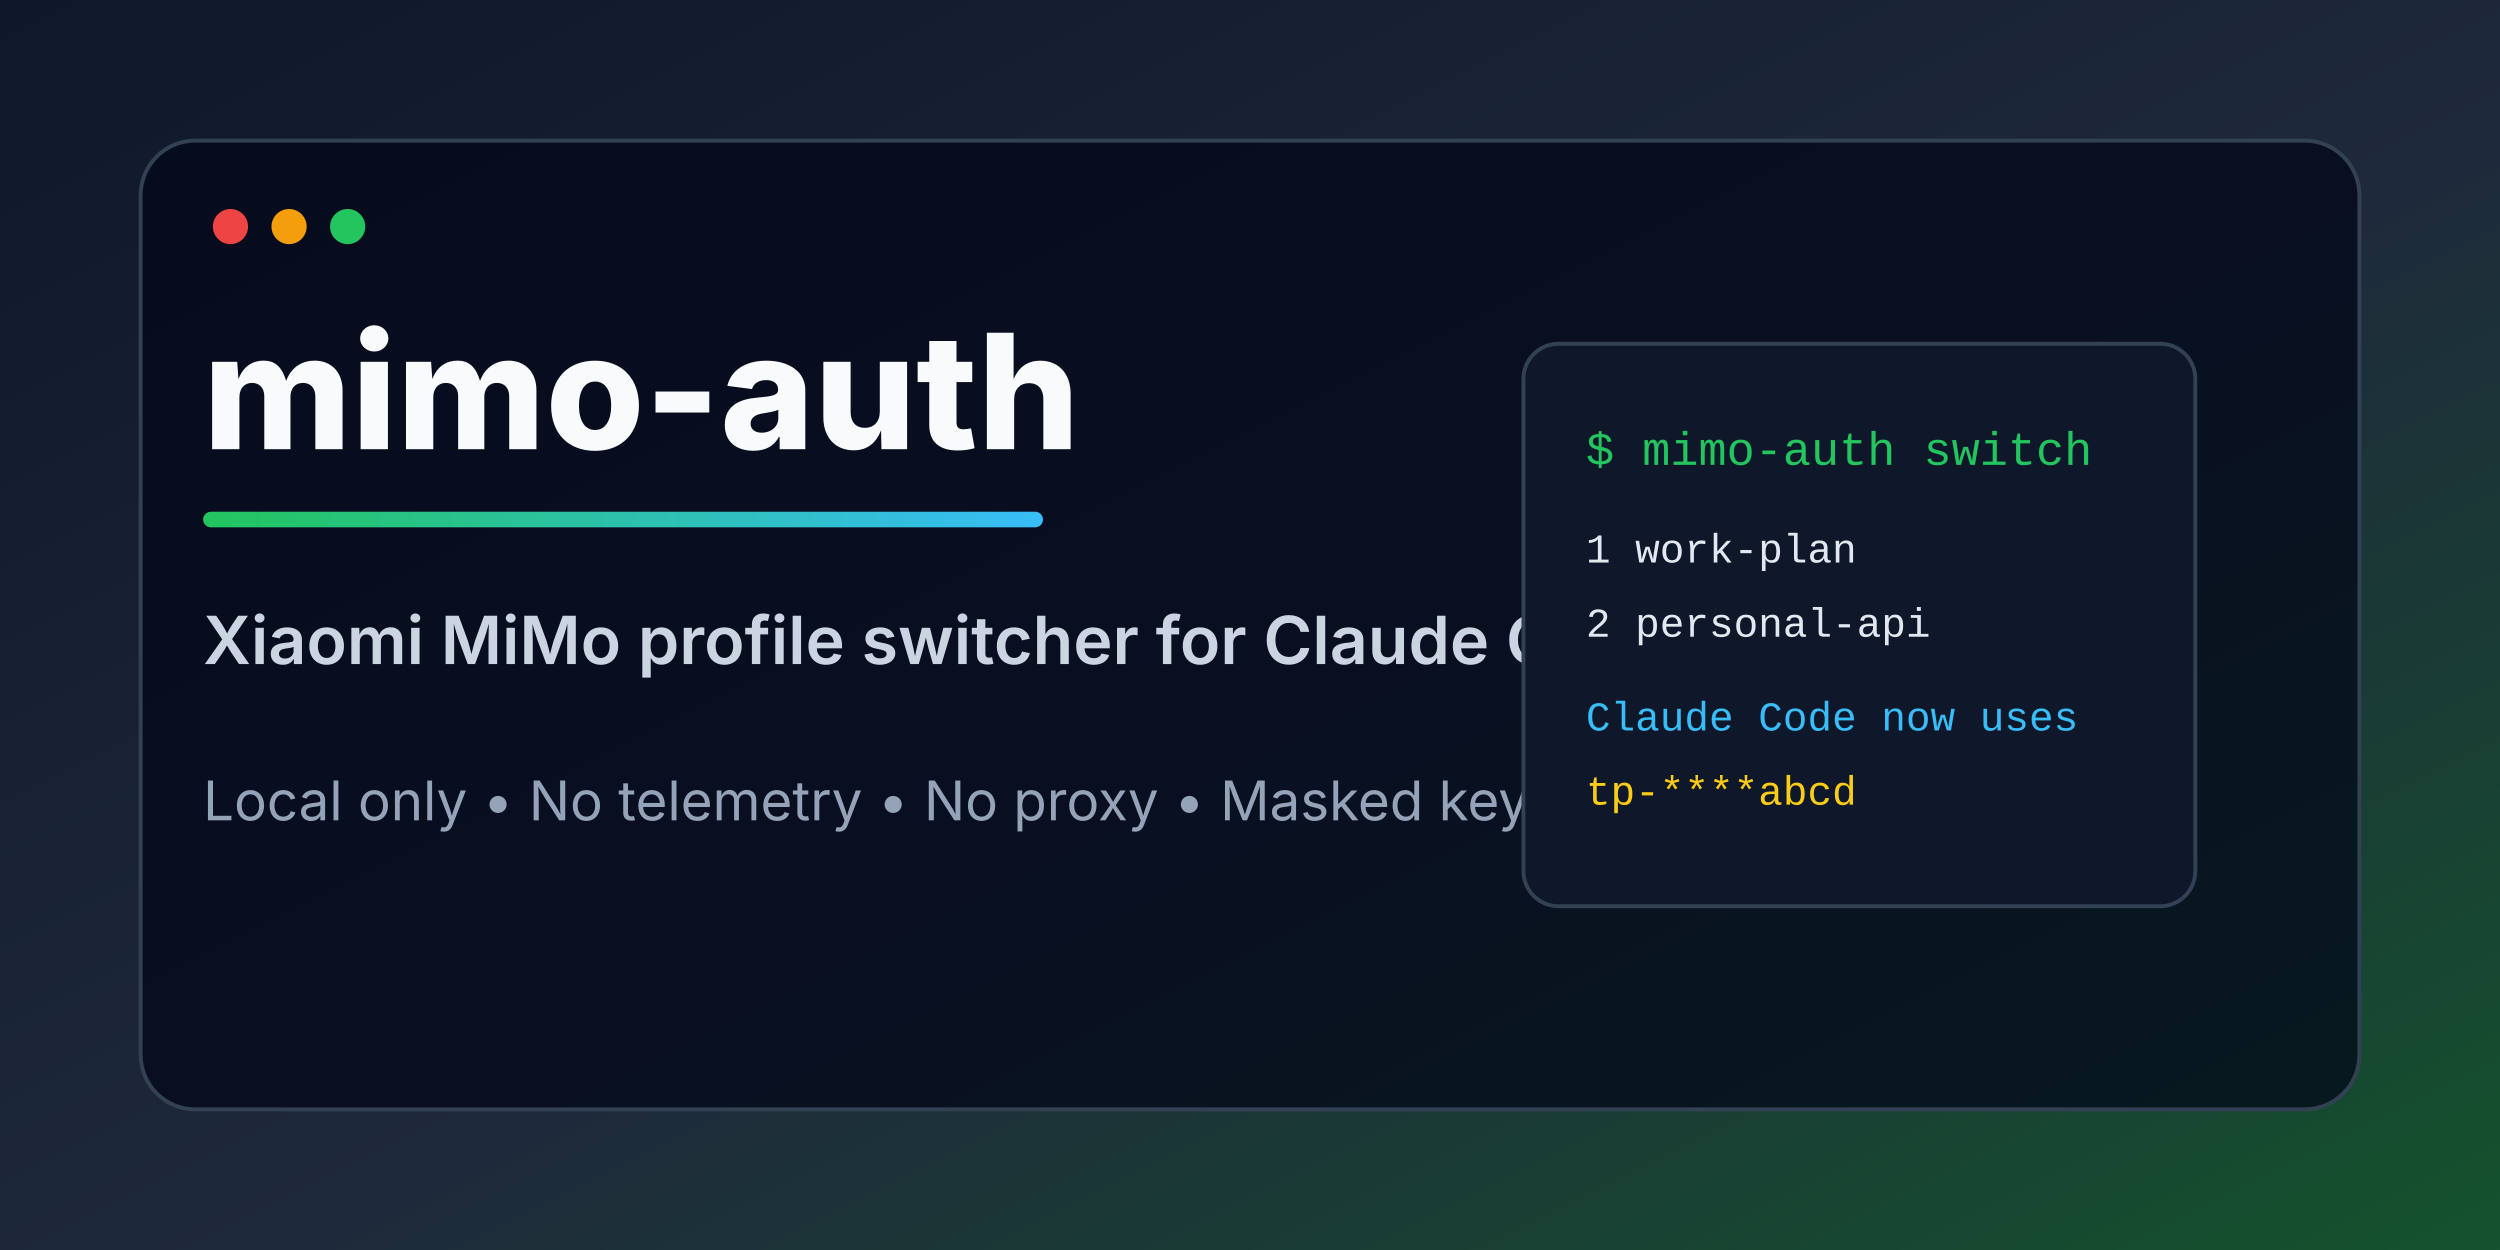
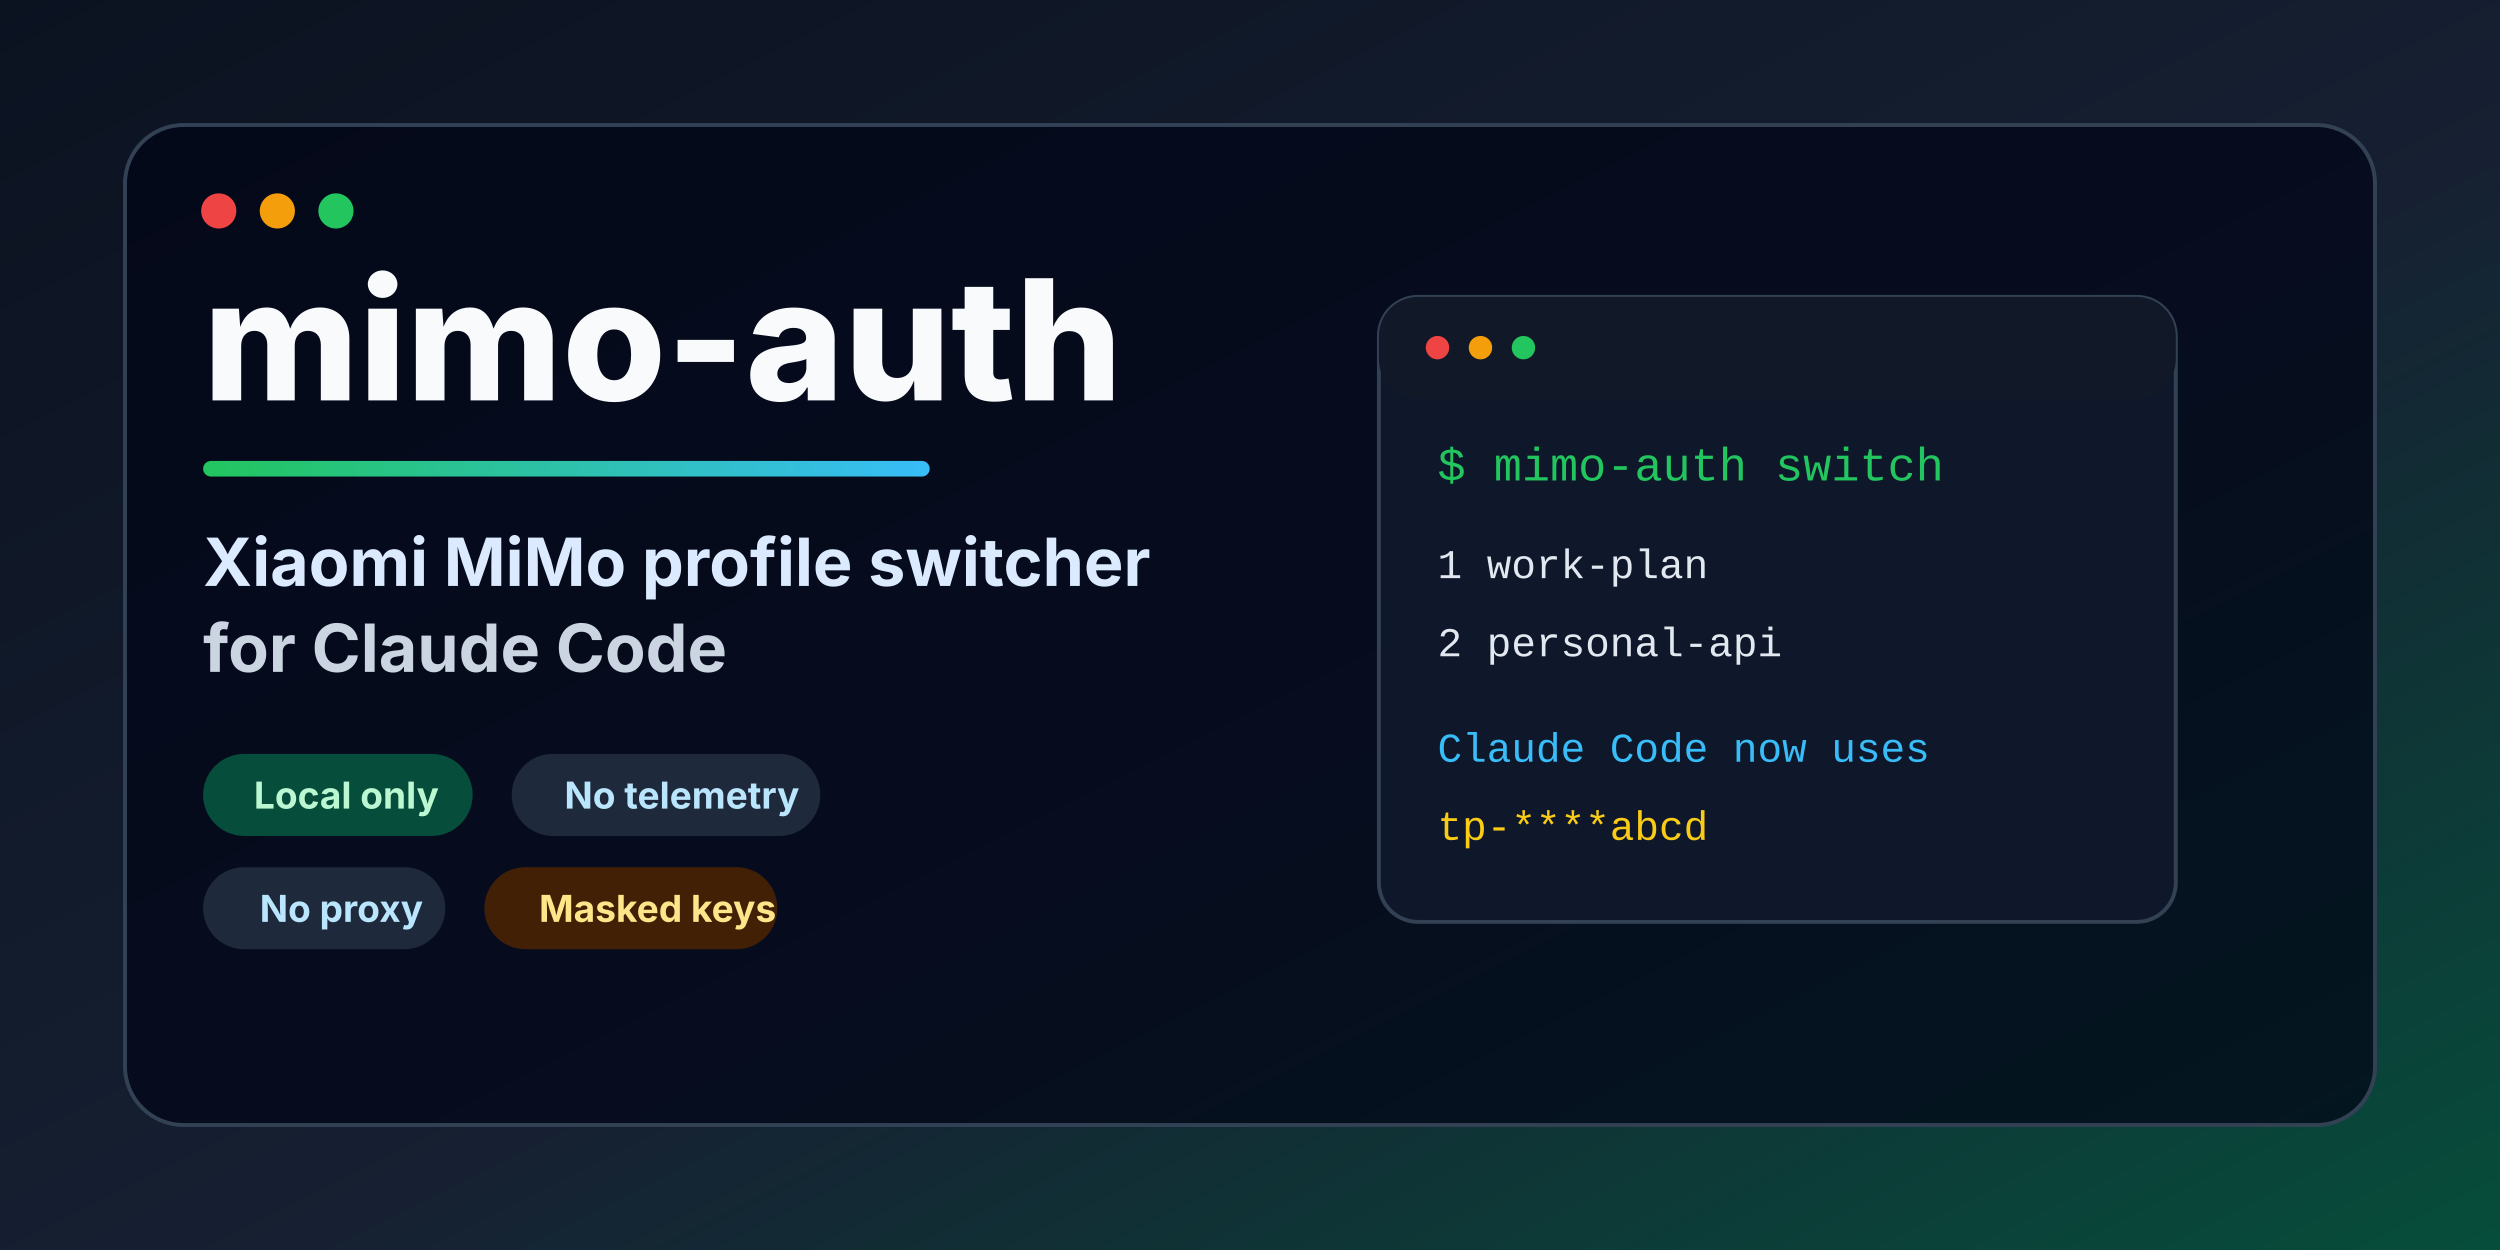
<svg xmlns="http://www.w3.org/2000/svg" width="1280" height="640" viewBox="0 0 1280 640" role="img" aria-labelledby="title desc">
  <defs>
    <linearGradient id="bg" x1="0" y1="0" x2="1" y2="1">
-       <stop offset="0" stop-color="#0f172a" />
-       <stop offset="0.55" stop-color="#1e293b" />
-       <stop offset="1" stop-color="#14532d" />
+       <stop offset="0" stop-color="#0b1220" />
+       <stop offset="0.56" stop-color="#162032" />
+       <stop offset="1" stop-color="#064e3b" />
    </linearGradient>
    <linearGradient id="accent" x1="0" y1="0" x2="1" y2="0">
      <stop offset="0" stop-color="#22c55e" />
      <stop offset="1" stop-color="#38bdf8" />
    </linearGradient>
  </defs>
  <rect width="1280" height="640" fill="url(#bg)" />
-   <rect x="72" y="72" width="1136" height="496" rx="28" fill="#020617" opacity="0.72" />
-   <rect x="72" y="72" width="1136" height="496" rx="28" fill="none" stroke="#334155" stroke-width="2" />
-   <circle cx="118" cy="116" r="9" fill="#ef4444" />
-   <circle cx="148" cy="116" r="9" fill="#f59e0b" />
-   <circle cx="178" cy="116" r="9" fill="#22c55e" />
-   <text x="104" y="230" fill="#f8fafc" font-family="Inter, ui-sans-serif, system-ui, -apple-system, BlinkMacSystemFont, 'Segoe UI', sans-serif" font-size="82" font-weight="800">mimo-auth</text>
-   <rect x="104" y="262" width="430" height="8" rx="4" fill="url(#accent)" />
-   <text x="104" y="340" fill="#cbd5e1" font-family="Inter, ui-sans-serif, system-ui, -apple-system, BlinkMacSystemFont, 'Segoe UI', sans-serif" font-size="34" font-weight="600">Xiaomi MiMo profile switcher for Claude Code</text>
-   <text x="104" y="420" fill="#94a3b8" font-family="Inter, ui-sans-serif, system-ui, -apple-system, BlinkMacSystemFont, 'Segoe UI', sans-serif" font-size="28">Local only  •  No telemetry  •  No proxy  •  Masked keys</text>
-   <g transform="translate(780 176)">
-     <rect x="0" y="0" width="344" height="288" rx="18" fill="#0f172a" stroke="#334155" stroke-width="2" />
-     <text x="32" y="62" fill="#22c55e" font-family="'SFMono-Regular', Consolas, 'Liberation Mono', monospace" font-size="24">$ mimo-auth switch</text>
-     <text x="32" y="112" fill="#e2e8f0" font-family="'SFMono-Regular', Consolas, 'Liberation Mono', monospace" font-size="21">1  work-plan</text>
-     <text x="32" y="150" fill="#e2e8f0" font-family="'SFMono-Regular', Consolas, 'Liberation Mono', monospace" font-size="21">2  personal-api</text>
-     <text x="32" y="198" fill="#38bdf8" font-family="'SFMono-Regular', Consolas, 'Liberation Mono', monospace" font-size="21">Claude Code now uses</text>
-     <text x="32" y="236" fill="#facc15" font-family="'SFMono-Regular', Consolas, 'Liberation Mono', monospace" font-size="21">tp-****abcd</text>
+   <rect x="64" y="64" width="1152" height="512" rx="30" fill="#020617" opacity="0.74" />
+   <rect x="64" y="64" width="1152" height="512" rx="30" fill="none" stroke="#334155" stroke-width="2" />
+   <circle cx="112" cy="108" r="9" fill="#ef4444" />
+   <circle cx="142" cy="108" r="9" fill="#f59e0b" />
+   <circle cx="172" cy="108" r="9" fill="#22c55e" />
+   <text x="104" y="205" fill="#f8fafc" font-family="Inter, ui-sans-serif, system-ui, -apple-system, BlinkMacSystemFont, 'Segoe UI', sans-serif" font-size="86" font-weight="800">mimo-auth</text>
+   <rect x="104" y="236" width="372" height="8" rx="4" fill="url(#accent)" />
+   <text x="104" y="300" fill="#dbeafe" font-family="Inter, ui-sans-serif, system-ui, -apple-system, BlinkMacSystemFont, 'Segoe UI', sans-serif" font-size="34" font-weight="650">Xiaomi MiMo profile switcher</text>
+   <text x="104" y="344" fill="#cbd5e1" font-family="Inter, ui-sans-serif, system-ui, -apple-system, BlinkMacSystemFont, 'Segoe UI', sans-serif" font-size="34" font-weight="650">for Claude Code</text>
+   <g transform="translate(104 386)">
+     <rect x="0" y="0" width="138" height="42" rx="21" fill="#064e3b" />
+     <text x="26" y="28" fill="#bbf7d0" font-family="Inter, ui-sans-serif, system-ui, -apple-system, BlinkMacSystemFont, 'Segoe UI', sans-serif" font-size="19" font-weight="700">Local only</text>
+     <rect x="158" y="0" width="158" height="42" rx="21" fill="#1e293b" />
+     <text x="185" y="28" fill="#bae6fd" font-family="Inter, ui-sans-serif, system-ui, -apple-system, BlinkMacSystemFont, 'Segoe UI', sans-serif" font-size="19" font-weight="700">No telemetry</text>
+     <rect x="0" y="58" width="124" height="42" rx="21" fill="#1e293b" />
+     <text x="29" y="86" fill="#bae6fd" font-family="Inter, ui-sans-serif, system-ui, -apple-system, BlinkMacSystemFont, 'Segoe UI', sans-serif" font-size="19" font-weight="700">No proxy</text>
+     <rect x="144" y="58" width="150" height="42" rx="21" fill="#422006" />
+     <text x="172" y="86" fill="#fde68a" font-family="Inter, ui-sans-serif, system-ui, -apple-system, BlinkMacSystemFont, 'Segoe UI', sans-serif" font-size="19" font-weight="700">Masked keys</text>
+   </g>
+   <g transform="translate(706 152)">
+     <rect x="0" y="0" width="408" height="320" rx="20" fill="#0f172a" stroke="#334155" stroke-width="2" />
+     <rect x="0" y="0" width="408" height="52" rx="20" fill="#111827" />
+     <circle cx="30" cy="26" r="6" fill="#ef4444" />
+     <circle cx="52" cy="26" r="6" fill="#f59e0b" />
+     <circle cx="74" cy="26" r="6" fill="#22c55e" />
+     <text x="30" y="94" fill="#22c55e" font-family="'SFMono-Regular', Consolas, 'Liberation Mono', monospace" font-size="24">$ mimo-auth switch</text>
+     <text x="30" y="144" fill="#e2e8f0" font-family="'SFMono-Regular', Consolas, 'Liberation Mono', monospace" font-size="21">1  work-plan</text>
+     <text x="30" y="184" fill="#e2e8f0" font-family="'SFMono-Regular', Consolas, 'Liberation Mono', monospace" font-size="21">2  personal-api</text>
+     <text x="30" y="238" fill="#38bdf8" font-family="'SFMono-Regular', Consolas, 'Liberation Mono', monospace" font-size="21">Claude Code now uses</text>
+     <text x="30" y="278" fill="#facc15" font-family="'SFMono-Regular', Consolas, 'Liberation Mono', monospace" font-size="21">tp-****abcd</text>
  </g>
</svg>
